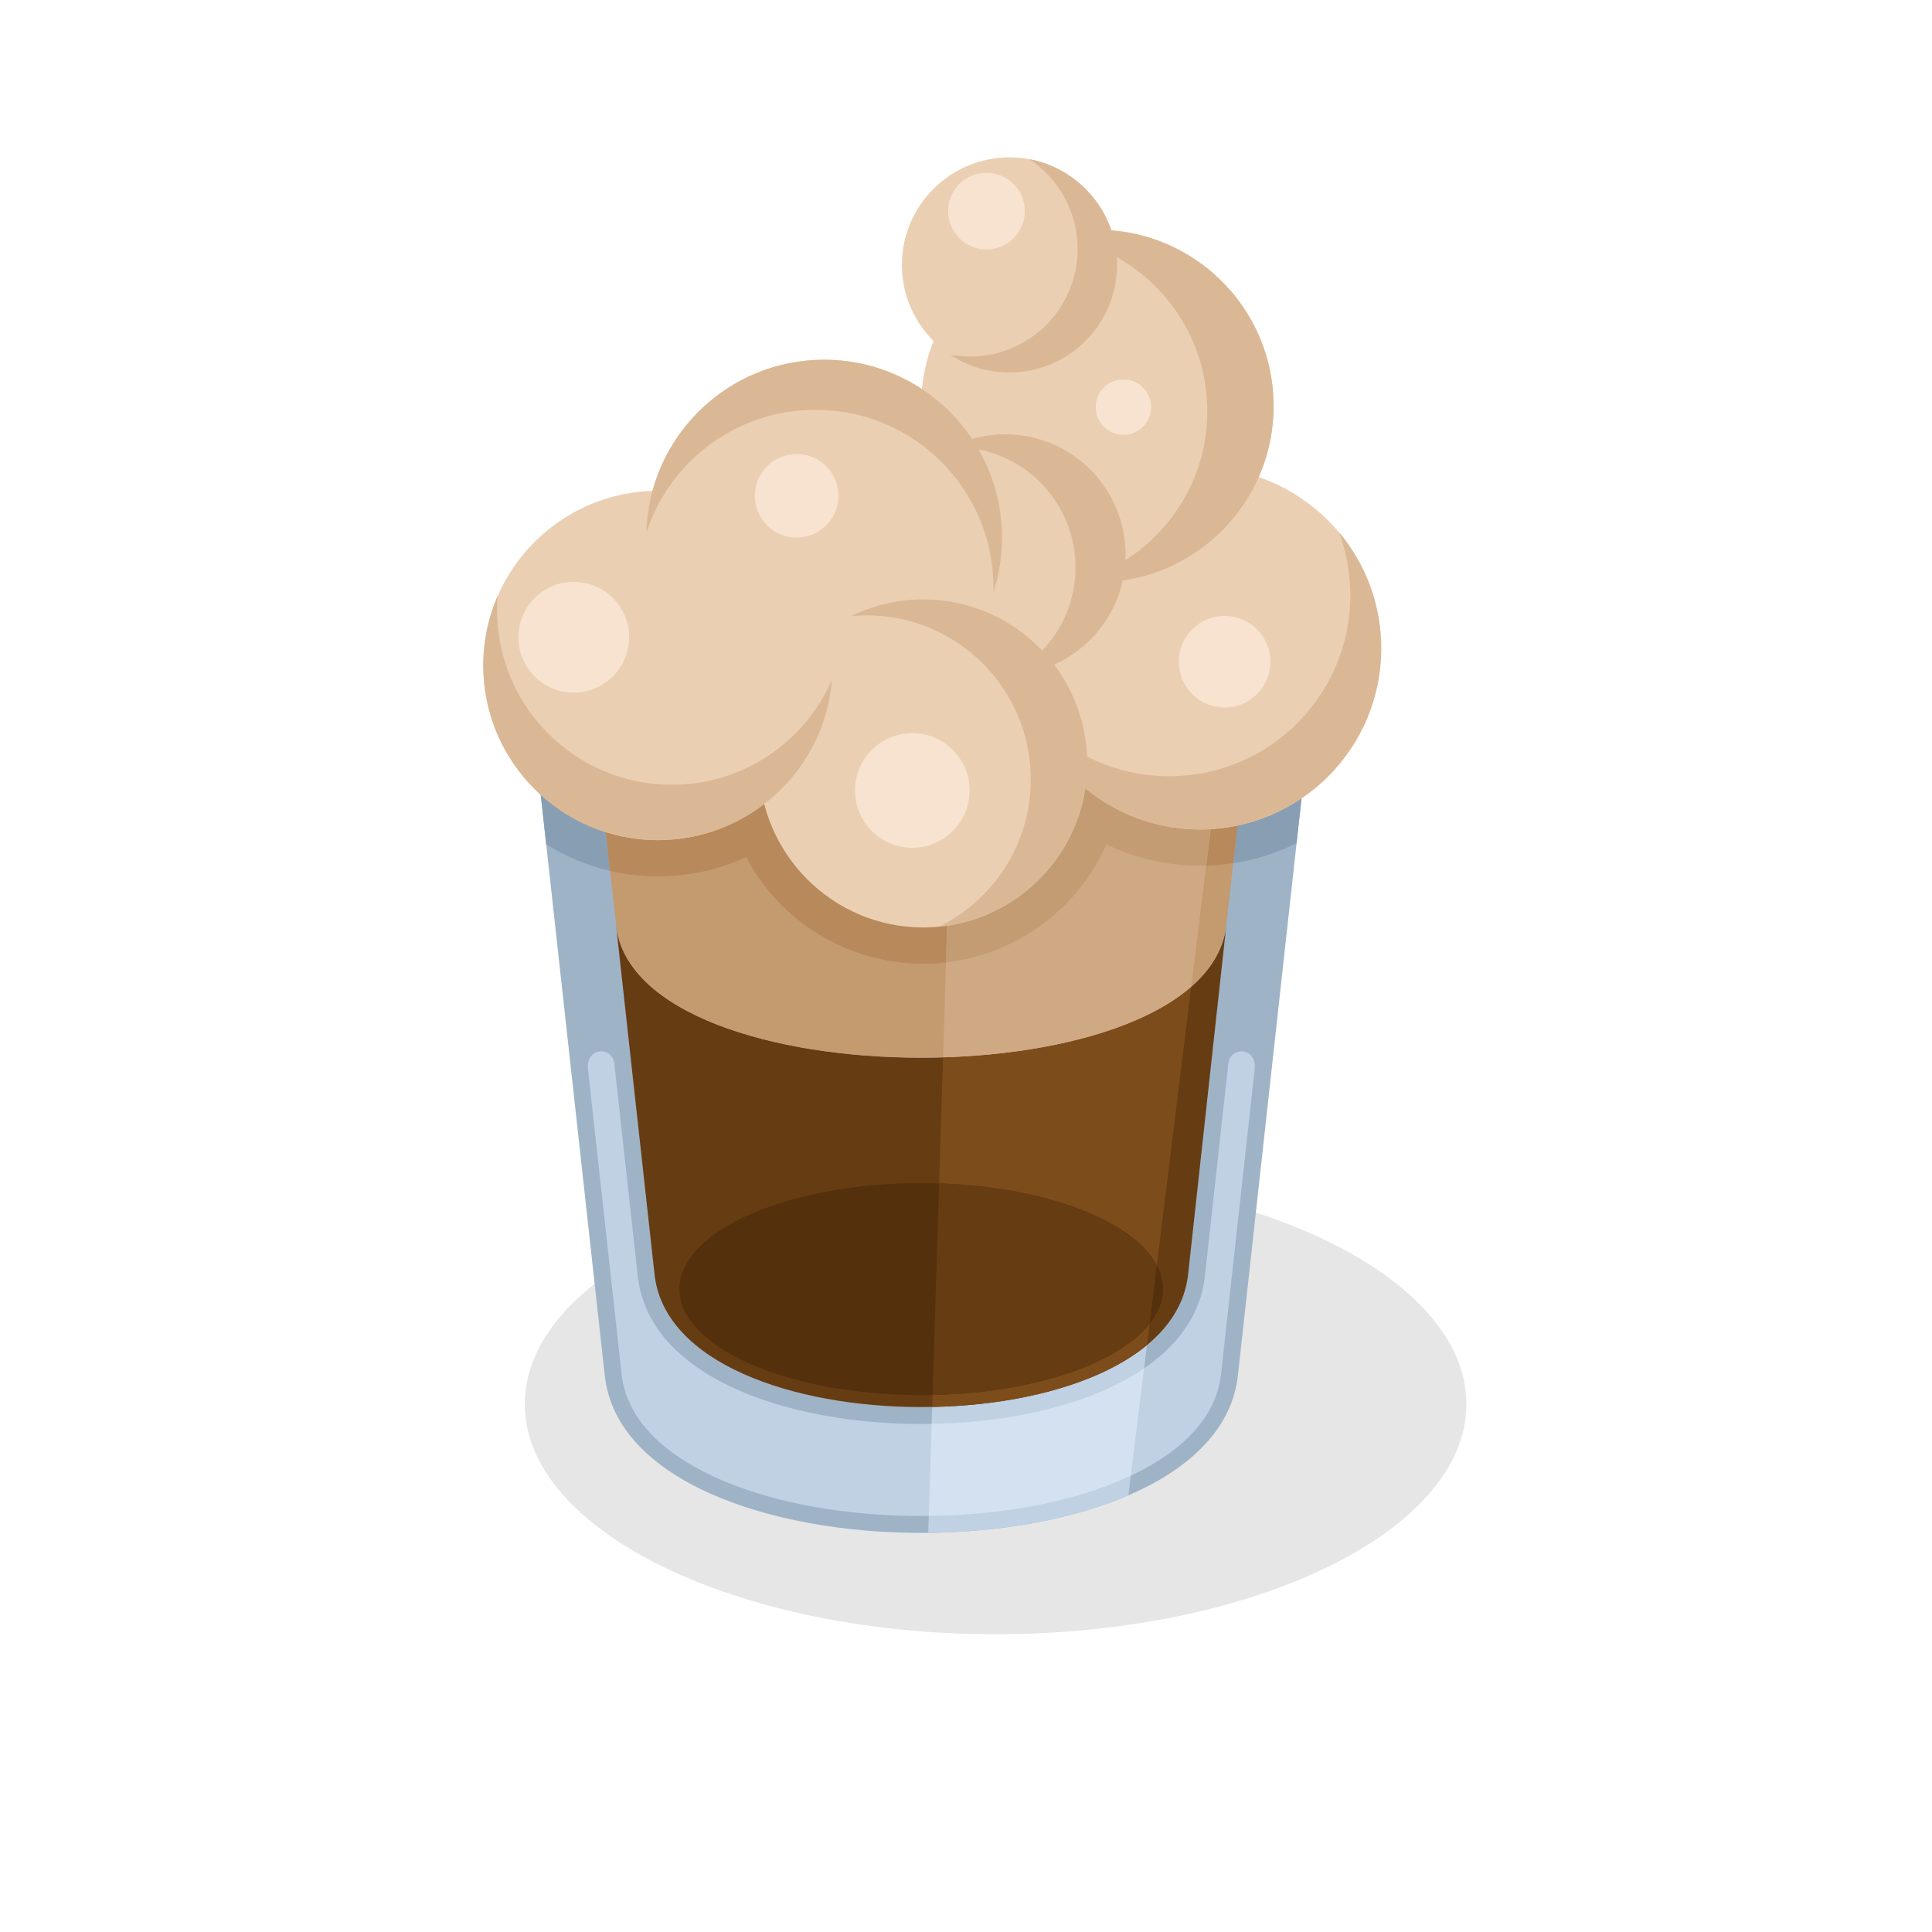
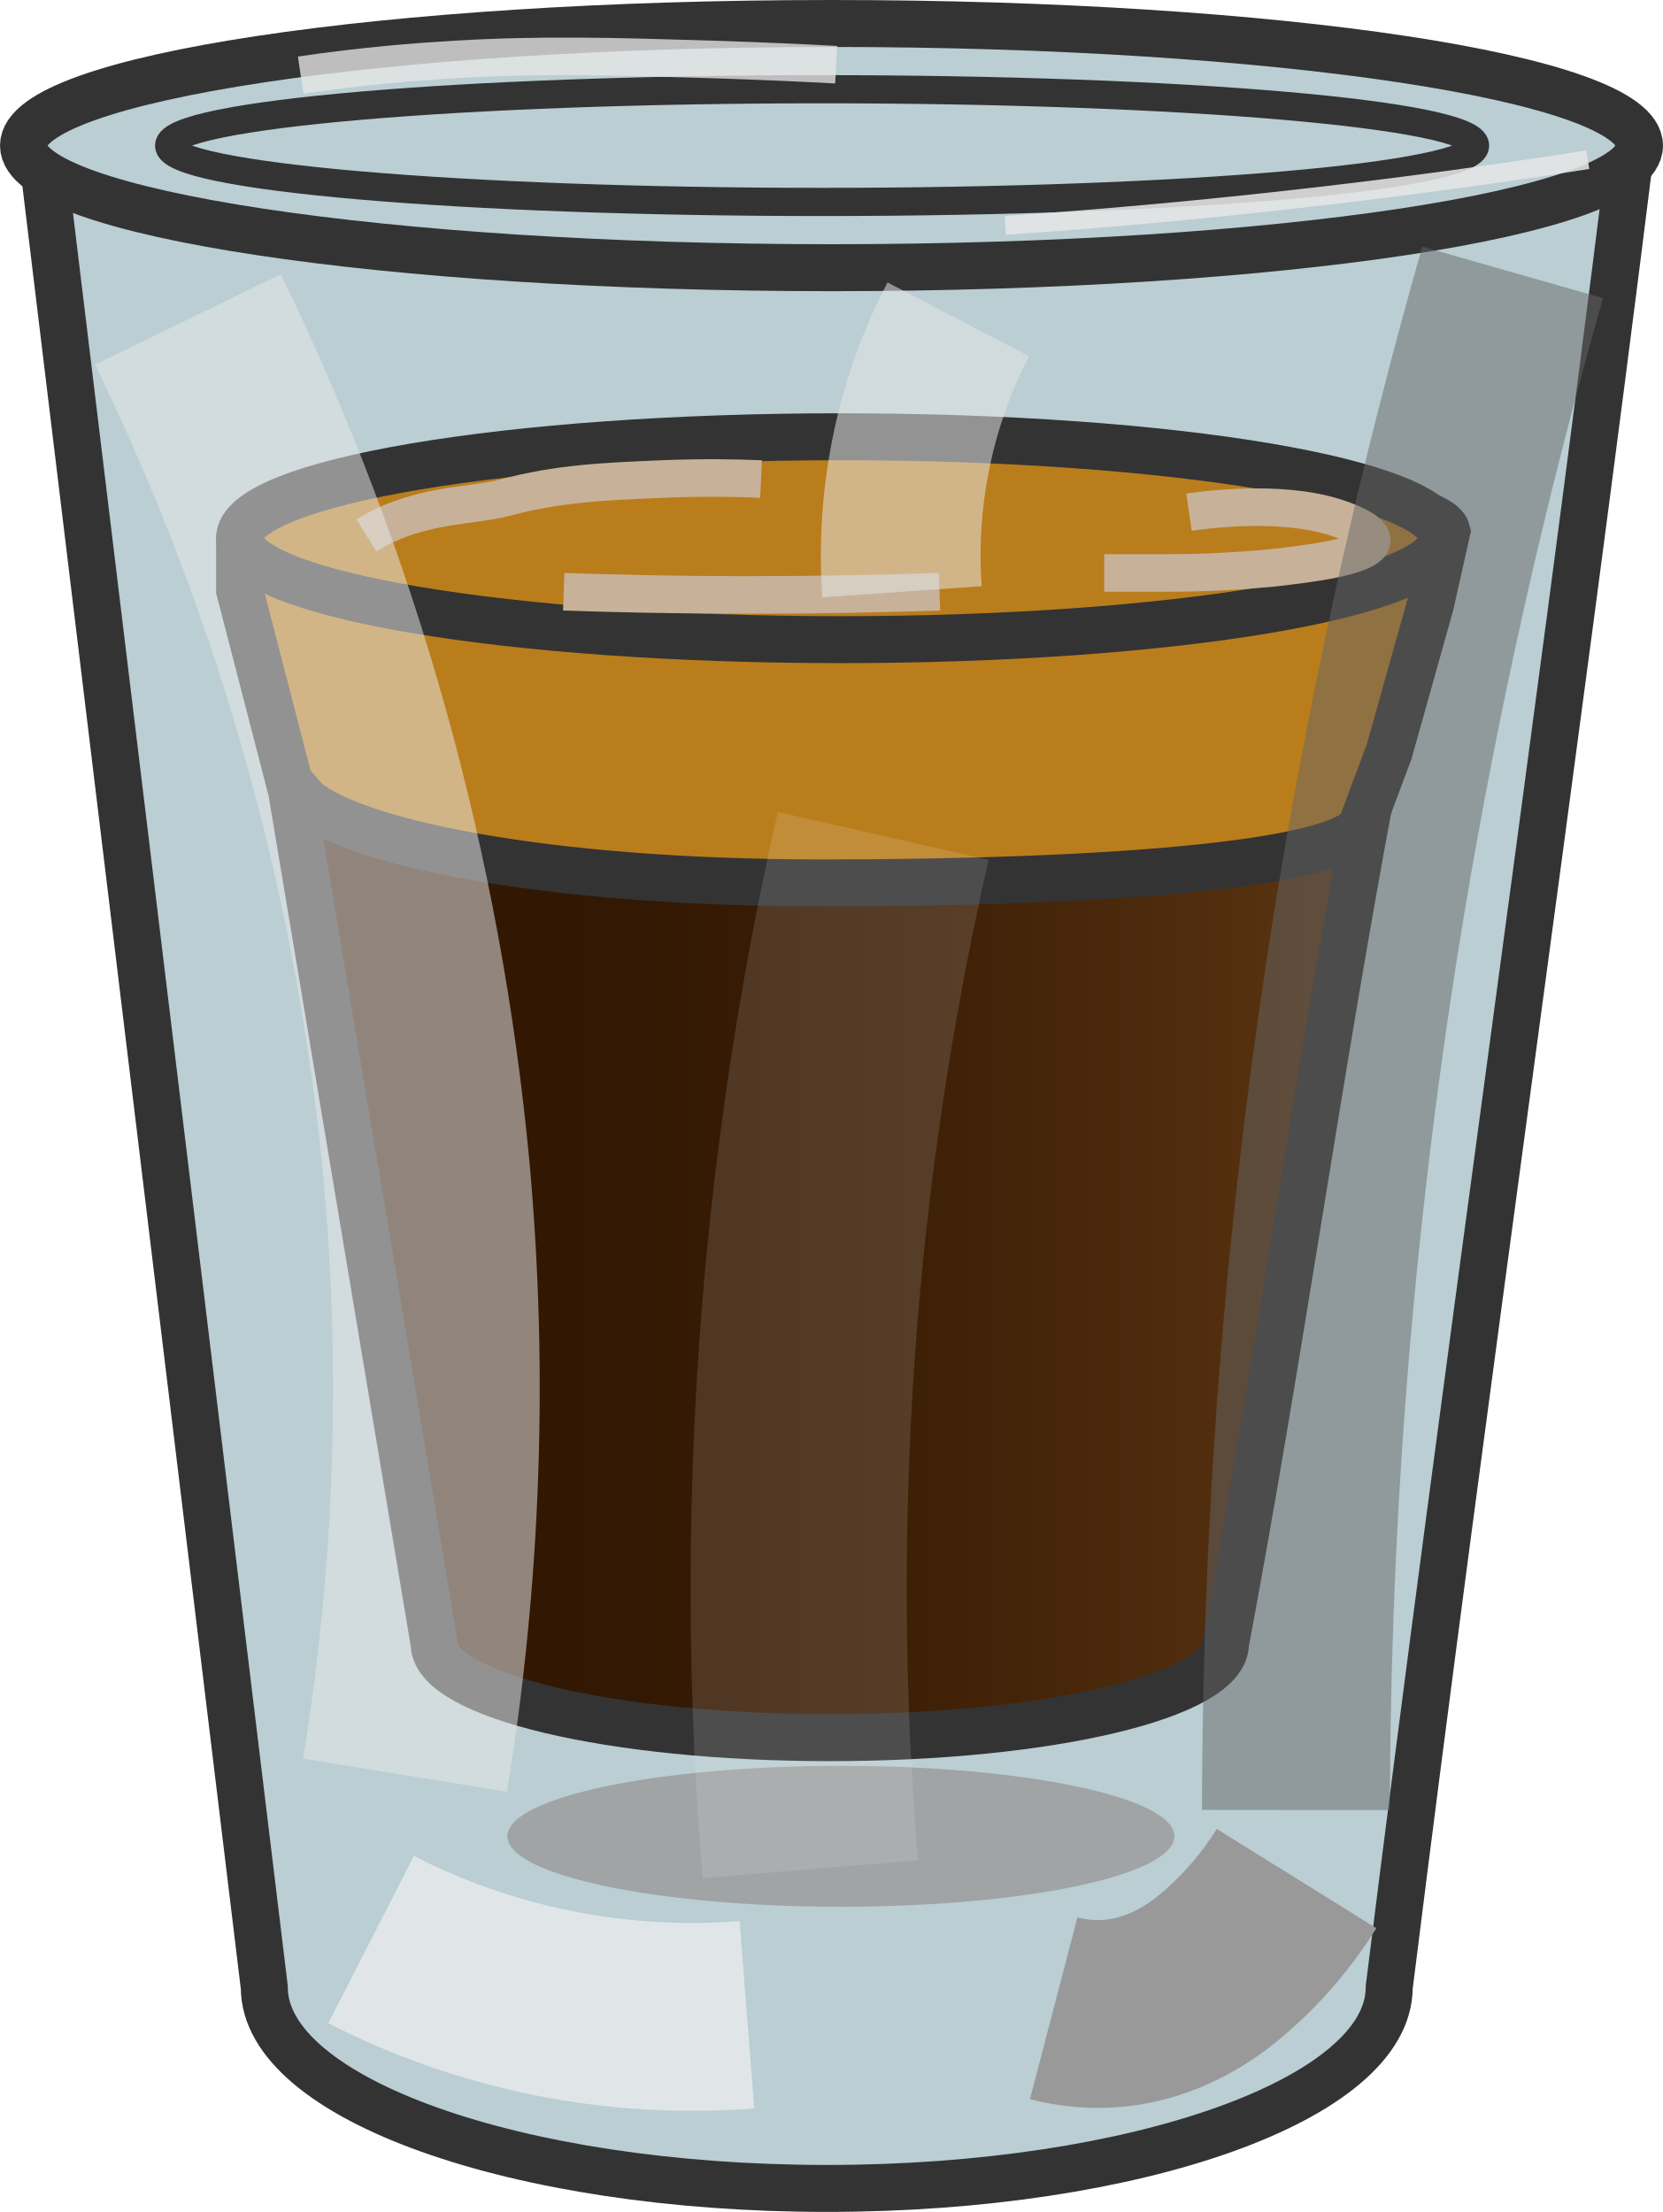
- <svg xmlns="http://www.w3.org/2000/svg" version="1.1" id="svg1583" width="880" height="880" viewBox="0 0 880 880">
-   <defs id="defs1587">
-     <clipPath clipPathUnits="userSpaceOnUse" id="clipPath1599">
-       <path d="M 0,660 H 660 V 0 H 0 Z" id="path1597" />
-     </clipPath>
+ <svg xmlns="http://www.w3.org/2000/svg" xmlns:xlink="http://www.w3.org/1999/xlink" viewBox="0 0 177 235.5">
+   <defs>
+     <style>.cls-1,.cls-5{fill:#baced3;}.cls-1,.cls-3,.cls-4,.cls-5{stroke:#333;}.cls-1,.cls-10,.cls-11,.cls-12,.cls-13,.cls-14,.cls-3,.cls-4,.cls-5,.cls-6,.cls-7,.cls-8,.cls-9{stroke-miterlimit:10;}.cls-1,.cls-3,.cls-4{stroke-width:5px;}.cls-2{fill:#999;opacity:0.79;}.cls-3{fill:url(#linear-gradient);}.cls-4{fill:#ba7d1c;}.cls-5{stroke-width:3px;}.cls-10,.cls-11,.cls-12,.cls-13,.cls-14,.cls-6,.cls-7,.cls-9{fill:none;}.cls-6{stroke:#c7b299;}.cls-12,.cls-6{stroke-width:4px;}.cls-14,.cls-7{stroke:#f2f2f2;}.cls-10,.cls-7,.cls-8{stroke-width:20px;}.cls-7{opacity:0.68;}.cls-8{stroke:#999;fill:url(#linear-gradient-2);}.cls-11,.cls-12,.cls-13,.cls-9{stroke:#e6e6e6;}.cls-9{stroke-width:22px;opacity:0.53;}.cls-10{stroke:#666;opacity:0.5;}.cls-11{stroke-width:17px;opacity:0.54;}.cls-12{opacity:0.77;}.cls-13{stroke-width:2px;opacity:0.87;}.cls-14{stroke-width:23px;opacity:0.14;}</style>
+     <linearGradient id="linear-gradient" x1="31" y1="134.5" x2="146" y2="134.5" gradientUnits="userSpaceOnUse">
+       <stop offset="0" stop-color="#301602" />
+       <stop offset="0.32" stop-color="#331803" />
+       <stop offset="0.58" stop-color="#3e2007" />
+       <stop offset="0.83" stop-color="#4f2c0d" />
+       <stop offset="1" stop-color="#603813" />
+     </linearGradient>
+     <linearGradient id="linear-gradient-2" x1="89.71" y1="210.03" x2="133.17" y2="210.03" gradientTransform="matrix(0.61, 0.04, 0.04, 1.38, 48.92, -86.8)" xlink:href="#linear-gradient" />
  </defs>
-   <g id="g1591" transform="matrix(1.333333,0,0,-1.333333,0,880)">
-     <g id="g1593">
-       <g id="g1595" clip-path="url(#clipPath1599)">
-         <g id="g1601" transform="translate(340.1035,101.7217)">
-           <path d="m 0,0 c 88.588,0 160.839,35.309 160.839,78.598 0,43.292 -72.251,78.6 -160.839,78.6 -88.585,0 -160.836,-35.308 -160.836,-78.6 C -160.836,35.309 -88.585,0 0,0" style="fill:#e6e6e6;fill-opacity:1;fill-rule:evenodd;stroke:none" id="path1603" />
-         </g>
-         <g id="g1605" transform="translate(182.4004,409.5508)">
-           <path d="m 0,0 h 264.675 l -24.193,-219.464 c -7.901,-71.661 -208.388,-71.661 -216.288,0 z" style="fill:#9fb3c7;fill-opacity:1;fill-rule:evenodd;stroke:none" id="path1607" />
-         </g>
-         <g id="g1609" transform="translate(182.4004,409.5508)">
-           <path d="m 0,0 h 264.675 l -4.144,-37.583 c -9.928,-4.928 -21.115,-7.703 -32.951,-7.703 -11.191,0 -22.102,2.498 -32.024,7.248 -10.72,-24.234 -34.991,-40.726 -62.585,-40.726 -25.768,0 -48.857,14.421 -60.493,36.422 -9.379,-4.321 -19.625,-6.583 -30.115,-6.583 -14.022,0 -27.106,4.011 -38.176,10.943 z" style="fill:#889eb3;fill-opacity:1;fill-rule:evenodd;stroke:none" id="path1611" />
-         </g>
-         <g id="g1613" transform="translate(325.6123,409.5508)">
-           <path d="M 0,0 H 92.025 L 59.87,-260.36 c -19.229,-8.292 -43.721,-12.571 -68.392,-12.825 z" style="fill:#bfd1e3;fill-opacity:1;fill-rule:evenodd;stroke:none" id="path1615" />
-         </g>
-         <g id="g1617" transform="translate(405.8682,224.6133)">
-           <path d="m 0,0 c -6.657,-60.387 -175.604,-60.389 -182.261,0 l -13.156,119.355 c 6.657,-60.389 201.745,-60.378 208.484,0 z" style="fill:#663c12;fill-opacity:1;fill-rule:evenodd;stroke:none" id="path1619" />
-         </g>
-         <g id="g1621" transform="translate(391.8193,200.5088)">
-           <path d="m 0,0 c -16.346,-13.542 -44.618,-20.592 -73.387,-21.146 l 3.726,119.44 c 34.332,1.02 67.56,9.07 84.783,24.138 z" style="fill:#7d4c1b;fill-opacity:1;fill-rule:evenodd;stroke:none" id="path1623" />
-         </g>
-         <g id="g1625" transform="translate(203.2197,409.5508)">
-           <path d="m 0,0 h 223.036 l -7.32,-65.583 c -6.739,-60.377 -201.827,-60.389 -208.485,0 z" style="fill:#c49a6f;fill-opacity:1;fill-rule:evenodd;stroke:none" id="path1627" />
-         </g>
-         <g id="g1629" transform="translate(203.2197,409.5508)">
-           <path d="m 0,0 h 223.036 l -4.961,-44.429 c -3.688,-0.564 -7.467,-0.857 -11.314,-0.857 -11.192,0 -22.103,2.498 -32.025,7.248 -10.719,-24.234 -34.99,-40.726 -62.585,-40.726 -25.767,0 -48.856,14.421 -60.493,36.422 -9.379,-4.321 -19.625,-6.583 -30.114,-6.583 -5.626,0 -11.101,0.647 -16.356,1.866 z" style="fill:#b8895a;fill-opacity:1;fill-rule:evenodd;stroke:none" id="path1631" />
-         </g>
-         <g id="g1633" transform="translate(325.6123,409.5508)">
-           <path d="M 0,0 H 92.025 L 81.329,-86.61 c -17.223,-15.068 -50.451,-23.118 -84.783,-24.138 z" style="fill:#cfa983;fill-opacity:1;fill-rule:evenodd;stroke:none" id="path1635" />
-         </g>
-         <g id="g1637" transform="translate(325.6123,409.5508)">
-           <path d="m 0,0 h 92.025 l -5.59,-45.256 c -0.685,-0.018 -1.374,-0.03 -2.067,-0.03 -11.191,0 -22.102,2.498 -32.024,7.248 C 42.645,-59.96 21.861,-75.545 -2.442,-78.319 Z" style="fill:#c49c73;fill-opacity:1;fill-rule:evenodd;stroke:none" id="path1639" />
-         </g>
-         <g id="g1641" transform="translate(200.8496,294.8418)">
-           <path d="m 0,0 11.479,-104.125 c 0.337,-3.065 1.101,-6.046 2.283,-8.896 6.085,-14.67 22.252,-23.906 36.4,-29.269 19.755,-7.488 42.682,-10.442 63.728,-10.442 21.043,0 43.97,2.954 63.723,10.442 14.151,5.363 30.317,14.599 36.401,29.272 1.182,2.85 1.945,5.828 2.284,8.893 L 227.775,0 c 0.119,1.065 0.01,2.077 -0.317,3.016 -0.696,1.997 -2.627,3.21 -4.728,2.97 -2.099,-0.237 -3.711,-1.852 -3.943,-3.954 l -8.035,-72.893 c -0.394,-3.584 -1.289,-7.074 -2.67,-10.405 -6.361,-15.337 -21.819,-24.882 -36.726,-30.532 -17.869,-6.773 -38.425,-9.49 -57.466,-9.49 -19.045,0 -39.599,2.715 -57.47,9.49 -14.906,5.65 -30.364,15.193 -36.725,30.532 -1.381,3.331 -2.276,6.821 -2.671,10.405 L 8.988,2.032 C 8.756,4.134 7.146,5.749 5.046,5.986 2.945,6.226 1.015,5.013 0.318,3.016 -0.01,2.077 -0.117,1.065 0,0" style="fill:#bfd1e3;fill-opacity:1;fill-rule:evenodd;stroke:none" id="path1643" />
-         </g>
-         <g id="g1645" transform="translate(317.2715,142.123)">
-           <path d="m 0,0 c 20.34,0.23 42.228,3.241 61.191,10.429 2.574,0.976 5.212,2.08 7.844,3.319 l 4.532,36.68 C 67.756,46.452 61.296,43.332 54.935,40.921 38.16,34.563 19.016,31.778 0.981,31.461 Z" style="fill:#d3e1f0;fill-opacity:1;fill-rule:evenodd;stroke:none" id="path1647" />
-         </g>
-         <g id="g1649" transform="translate(314.6934,183.4248)">
-           <path d="M 0,0 C 45.495,0 82.602,16.262 82.602,36.202 82.602,56.142 45.495,72.405 0,72.405 -45.496,72.405 -82.602,56.142 -82.602,36.202 -82.602,16.262 -45.496,0 0,0" style="fill:#54300c;fill-opacity:1;fill-rule:evenodd;stroke:none" id="path1651" />
-         </g>
-         <g id="g1653" transform="translate(318.5605,183.4658)">
-           <path d="M 0,0 2.254,72.265 C 38.733,71.095 68.63,59.541 76.628,44.317 L 74.15,24.247 C 63.312,10.613 34.404,0.693 0,0" style="fill:#663c12;fill-opacity:1;fill-rule:evenodd;stroke:none" id="path1655" />
-         </g>
-         <g id="g1657" transform="translate(224.7637,373.001)">
-           <path d="m 0,0 c 32.869,0 59.677,26.808 59.678,59.677 0,32.869 -26.809,59.677 -59.678,59.677 -32.869,0 -59.677,-26.808 -59.677,-59.677 C -59.677,26.808 -32.869,0 0,0" style="fill:#ebcfb3;fill-opacity:1;fill-rule:evenodd;stroke:none" id="path1659" />
-         </g>
-         <g id="g1661" transform="translate(315.3711,343.1621)">
-           <path d="m 0,0 c 30.863,0 56.037,25.174 56.037,56.039 0,30.864 -25.174,56.038 -56.037,56.038 -30.865,0 -56.038,-25.174 -56.038,-56.038 C -56.038,25.174 -30.865,0 0,0" style="fill:#ebcfb3;fill-opacity:1;fill-rule:evenodd;stroke:none" id="path1663" />
-         </g>
-         <g id="g1665" transform="translate(409.9805,376.6392)">
-           <path d="m 0,0 c 34.072,0 61.861,27.789 61.861,61.86 0,34.072 -27.789,61.861 -61.861,61.861 -34.071,0 -61.86,-27.789 -61.86,-61.861 C -61.86,27.789 -34.071,0 0,0" style="fill:#ebcfb3;fill-opacity:1;fill-rule:evenodd;stroke:none" id="path1667" />
-         </g>
-         <g id="g1669" transform="translate(281.5298,415.5762)">
-           <path d="m 0,0 c 33.469,0 60.767,27.298 60.767,60.768 0,33.471 -27.298,60.769 -60.767,60.769 -33.471,0 -60.769,-27.298 -60.769,-60.769 C -60.769,27.298 -33.471,0 0,0" style="fill:#ebcfb3;fill-opacity:1;fill-rule:evenodd;stroke:none" id="path1671" />
-         </g>
-         <g id="g1673" transform="translate(343.3896,429.4038)">
-           <path d="m 0,0 c 22.647,0 41.119,18.471 41.119,41.118 0,22.648 -18.472,41.12 -41.119,41.12 -22.648,0 -41.119,-18.472 -41.119,-41.12 C -41.119,18.471 -22.648,0 0,0" style="fill:#ebcfb3;fill-opacity:1;fill-rule:evenodd;stroke:none" id="path1675" />
-         </g>
-         <g id="g1677" transform="translate(374.8643,461.061)">
-           <path d="m 0,0 c 33.172,0 60.224,27.053 60.224,60.223 0,33.17 -27.052,60.223 -60.224,60.223 -33.169,0 -60.222,-27.053 -60.222,-60.223 C -60.222,27.053 -33.169,0 0,0" style="fill:#ebcfb3;fill-opacity:1;fill-rule:evenodd;stroke:none" id="path1679" />
-         </g>
-         <g id="g1681" transform="translate(344.8438,532.7471)">
-           <path d="M 0,0 C 20.244,0 36.754,16.509 36.754,36.752 36.754,56.995 20.244,73.504 0,73.504 -20.241,73.504 -36.75,56.995 -36.75,36.752 -36.75,16.509 -20.241,0 0,0" style="fill:#ebcfb3;fill-opacity:1;fill-rule:evenodd;stroke:none" id="path1683" />
-         </g>
-         <g id="g1685" transform="translate(457.4688,478.1431)">
-           <path d="m 0,0 c 2.471,-6.683 3.821,-13.908 3.821,-21.449 0,-34.164 -27.697,-61.861 -61.861,-61.861 -10.106,0 -19.644,2.425 -28.068,6.723 -0.488,11.763 -4.603,22.59 -11.253,31.393 11.772,5.247 20.625,15.862 23.447,28.738 29.141,4.212 51.533,29.288 51.533,59.597 0,31.649 -24.413,57.593 -55.433,60.033 -4.217,12.414 -14.884,21.848 -28.011,24.304 9.935,-6.579 16.49,-17.856 16.49,-30.664 0,-20.297 -16.455,-36.752 -36.753,-36.752 -2.324,0 -4.596,0.218 -6.799,0.63 5.809,-3.846 12.774,-6.088 20.262,-6.088 20.298,0 36.754,16.454 36.754,36.752 0,0.884 -0.033,1.761 -0.095,2.629 18.447,-10.292 30.928,-29.998 30.928,-52.623 0,-21.391 -11.158,-40.174 -27.967,-50.856 0.028,0.621 0.043,1.245 0.043,1.873 0,22.709 -18.407,41.118 -41.117,41.118 -3.921,0 -7.714,-0.548 -11.303,-1.574 -10.897,16.307 -29.472,27.047 -50.557,27.047 -33.034,0 -59.91,-26.356 -60.749,-59.185 7.884,24.417 30.794,42.083 57.837,42.083 33.561,0 60.768,-27.208 60.768,-60.769 0,-0.529 -0.007,-1.057 -0.021,-1.583 1.902,5.888 2.932,12.165 2.932,18.685 0,10.971 -2.909,21.262 -7.993,30.147 18.87,-3.73 33.101,-20.37 33.101,-40.335 0,-11.012 -4.329,-21.012 -11.376,-28.392 -10.213,10.762 -24.65,17.475 -40.658,17.475 -8.857,0 -17.234,-2.058 -24.68,-5.718 1.774,0.17 3.574,0.259 5.394,0.259 30.948,0 56.037,-25.089 56.037,-56.038 0,-22.091 -12.784,-41.194 -31.357,-50.32 25.586,2.444 46.149,22.092 49.994,47.242 10.675,-8.763 24.333,-14.025 39.222,-14.025 34.167,0 61.861,27.696 61.861,61.86 C 14.373,-24.558 8.971,-10.736 0,0 m -173.226,-50.316 c -2.468,-30.69 -28.154,-54.826 -59.48,-54.826 -32.958,0 -59.676,26.719 -59.676,59.677 0,8.45 1.759,16.487 4.926,23.772 -0.128,-1.6 -0.196,-3.217 -0.196,-4.851 0,-32.958 26.718,-59.676 59.677,-59.676 24.509,0 45.564,14.776 54.749,35.904" style="fill:#dbb895;fill-opacity:1;fill-rule:evenodd;stroke:none" id="path1687" />
-         </g>
-         <g id="g1689" transform="translate(272.1484,504.9063)">
-           <path d="m 0,0 c 7.888,0 14.282,-6.394 14.282,-14.281 0,-7.887 -6.394,-14.281 -14.282,-14.281 -7.887,0 -14.281,6.394 -14.281,14.281 C -14.281,-6.394 -7.887,0 0,0 m 39.504,-95.355 c 10.813,0 19.579,-8.767 19.579,-19.581 0,-10.813 -8.766,-19.579 -19.579,-19.579 -10.813,0 -19.579,8.766 -19.579,19.579 0,10.814 8.766,19.581 19.579,19.581 m 106.688,40.045 c 8.643,0 15.648,-7.005 15.648,-15.647 0,-8.642 -7.005,-15.647 -15.648,-15.647 -8.641,0 -15.647,7.005 -15.647,15.647 0,8.642 7.006,15.647 15.647,15.647 M 64.84,96.068 c 7.237,0 13.105,-5.867 13.105,-13.104 0,-7.237 -5.868,-13.104 -13.105,-13.104 -7.236,0 -13.104,5.867 -13.104,13.104 0,7.237 5.868,13.104 13.104,13.104 m 46.784,-70.595 c 5.226,0 9.462,-4.237 9.462,-9.462 0,-5.225 -4.236,-9.461 -9.462,-9.461 -5.227,0 -9.462,4.236 -9.462,9.461 0,5.225 4.235,9.462 9.462,9.462 M -76.141,-43.666 c 10.45,0 18.922,-8.472 18.922,-18.922 0,-10.45 -8.472,-18.922 -18.922,-18.922 -10.451,0 -18.922,8.472 -18.922,18.922 0,10.45 8.471,18.922 18.922,18.922" style="fill:#f7e3cf;fill-opacity:1;fill-rule:evenodd;stroke:none" id="path1691" />
-         </g>
-       </g>
+   <g id="Layer_2" data-name="Layer 2">
+     <g id="Layer_1-2" data-name="Layer 1">
+       <path class="cls-1" d="M173.5,16.5H4.5L28.13,211.59h0c0,11.82,26.8,21.4,59.87,21.4s59.86-9.58,59.86-21.4h0C155.9,147.09,165.46,81,173.5,16.5Z" />
+       <ellipse class="cls-2" cx="89.5" cy="195.5" rx="35.5" ry="7.5" />
+       <path class="cls-3" d="M146,84H31l15.21,91h0c0,5.51,18.86,10,42.11,10s42.11-4.47,42.11-10h0C136.09,144.92,140.34,114.09,146,84Z" />
+       <ellipse class="cls-1" cx="88.5" cy="15.5" rx="86" ry="13" />
+       <path class="cls-4" d="M145.2,87.12C145.2,92,117.93,94,87.55,94s-50-4.5-55-8.75l-1.76-2L25.5,62.82V57.34c1.16-4.67,32.41-6.05,62.05-6.05s65.29.59,66.45,5.26l-1.76,7.84-4.4,15.68Z" />
+       <ellipse class="cls-4" cx="89.5" cy="57.3" rx="64" ry="10.8" />
+       <ellipse class="cls-5" cx="87.5" cy="15.5" rx="69.5" ry="6" />
+       <path class="cls-6" d="M126.55,54.53c1.16-.17,9.52-1.38,15.53.54.66.21,4.36,1.39,3.88,2.69-.59,1.56-6.94,2.29-10.35,2.68A114.92,114.92,0,0,1,124,61c-2.68,0-4.91,0-6.47,0" />
+       <path class="cls-6" d="M39,57c5.42-3.39,11.3-3.09,14.67-4,5.73-1.54,10.6-1.74,16.82-2,4.33-.18,8-.11,10.51,0" />
+       <path class="cls-6" d="M60,63c5.4.19,11.85.33,19.13.34,8,0,15.07-.14,20.87-.34" />
+       <path class="cls-7" d="M39.5,206.5a74.94,74.94,0,0,0,40,8" />
+       <path class="cls-8" d="M112.15,213.81c3.83,1,10,1.35,16.72-3.65A39.14,39.14,0,0,0,138,200" />
+       <path class="cls-9" d="M20,34a263.38,263.38,0,0,1,25.42,90.93A256,256,0,0,1,43.11,189" />
+       <path class="cls-10" d="M137.94,192.7a595.67,595.67,0,0,1,8-96.8A609.27,609.27,0,0,1,161,29" />
+       <path class="cls-11" d="M96,63a55,55,0,0,1,2-19,54,54,0,0,1,4-10" />
+       <path class="cls-12" d="M32,8c6.74-1,12.42-1.43,16.44-1.67,9.43-.55,17.06-.32,27.41,0,5.49.17,10,.39,13.15.56" />
+       <path class="cls-13" d="M107,24c10.44-.72,21.31-1.7,32.58-3q15.28-1.76,29.42-4" />
+       <path class="cls-14" d="M86.24,199A361.27,361.27,0,0,1,94,89" />
    </g>
  </g>
</svg>
